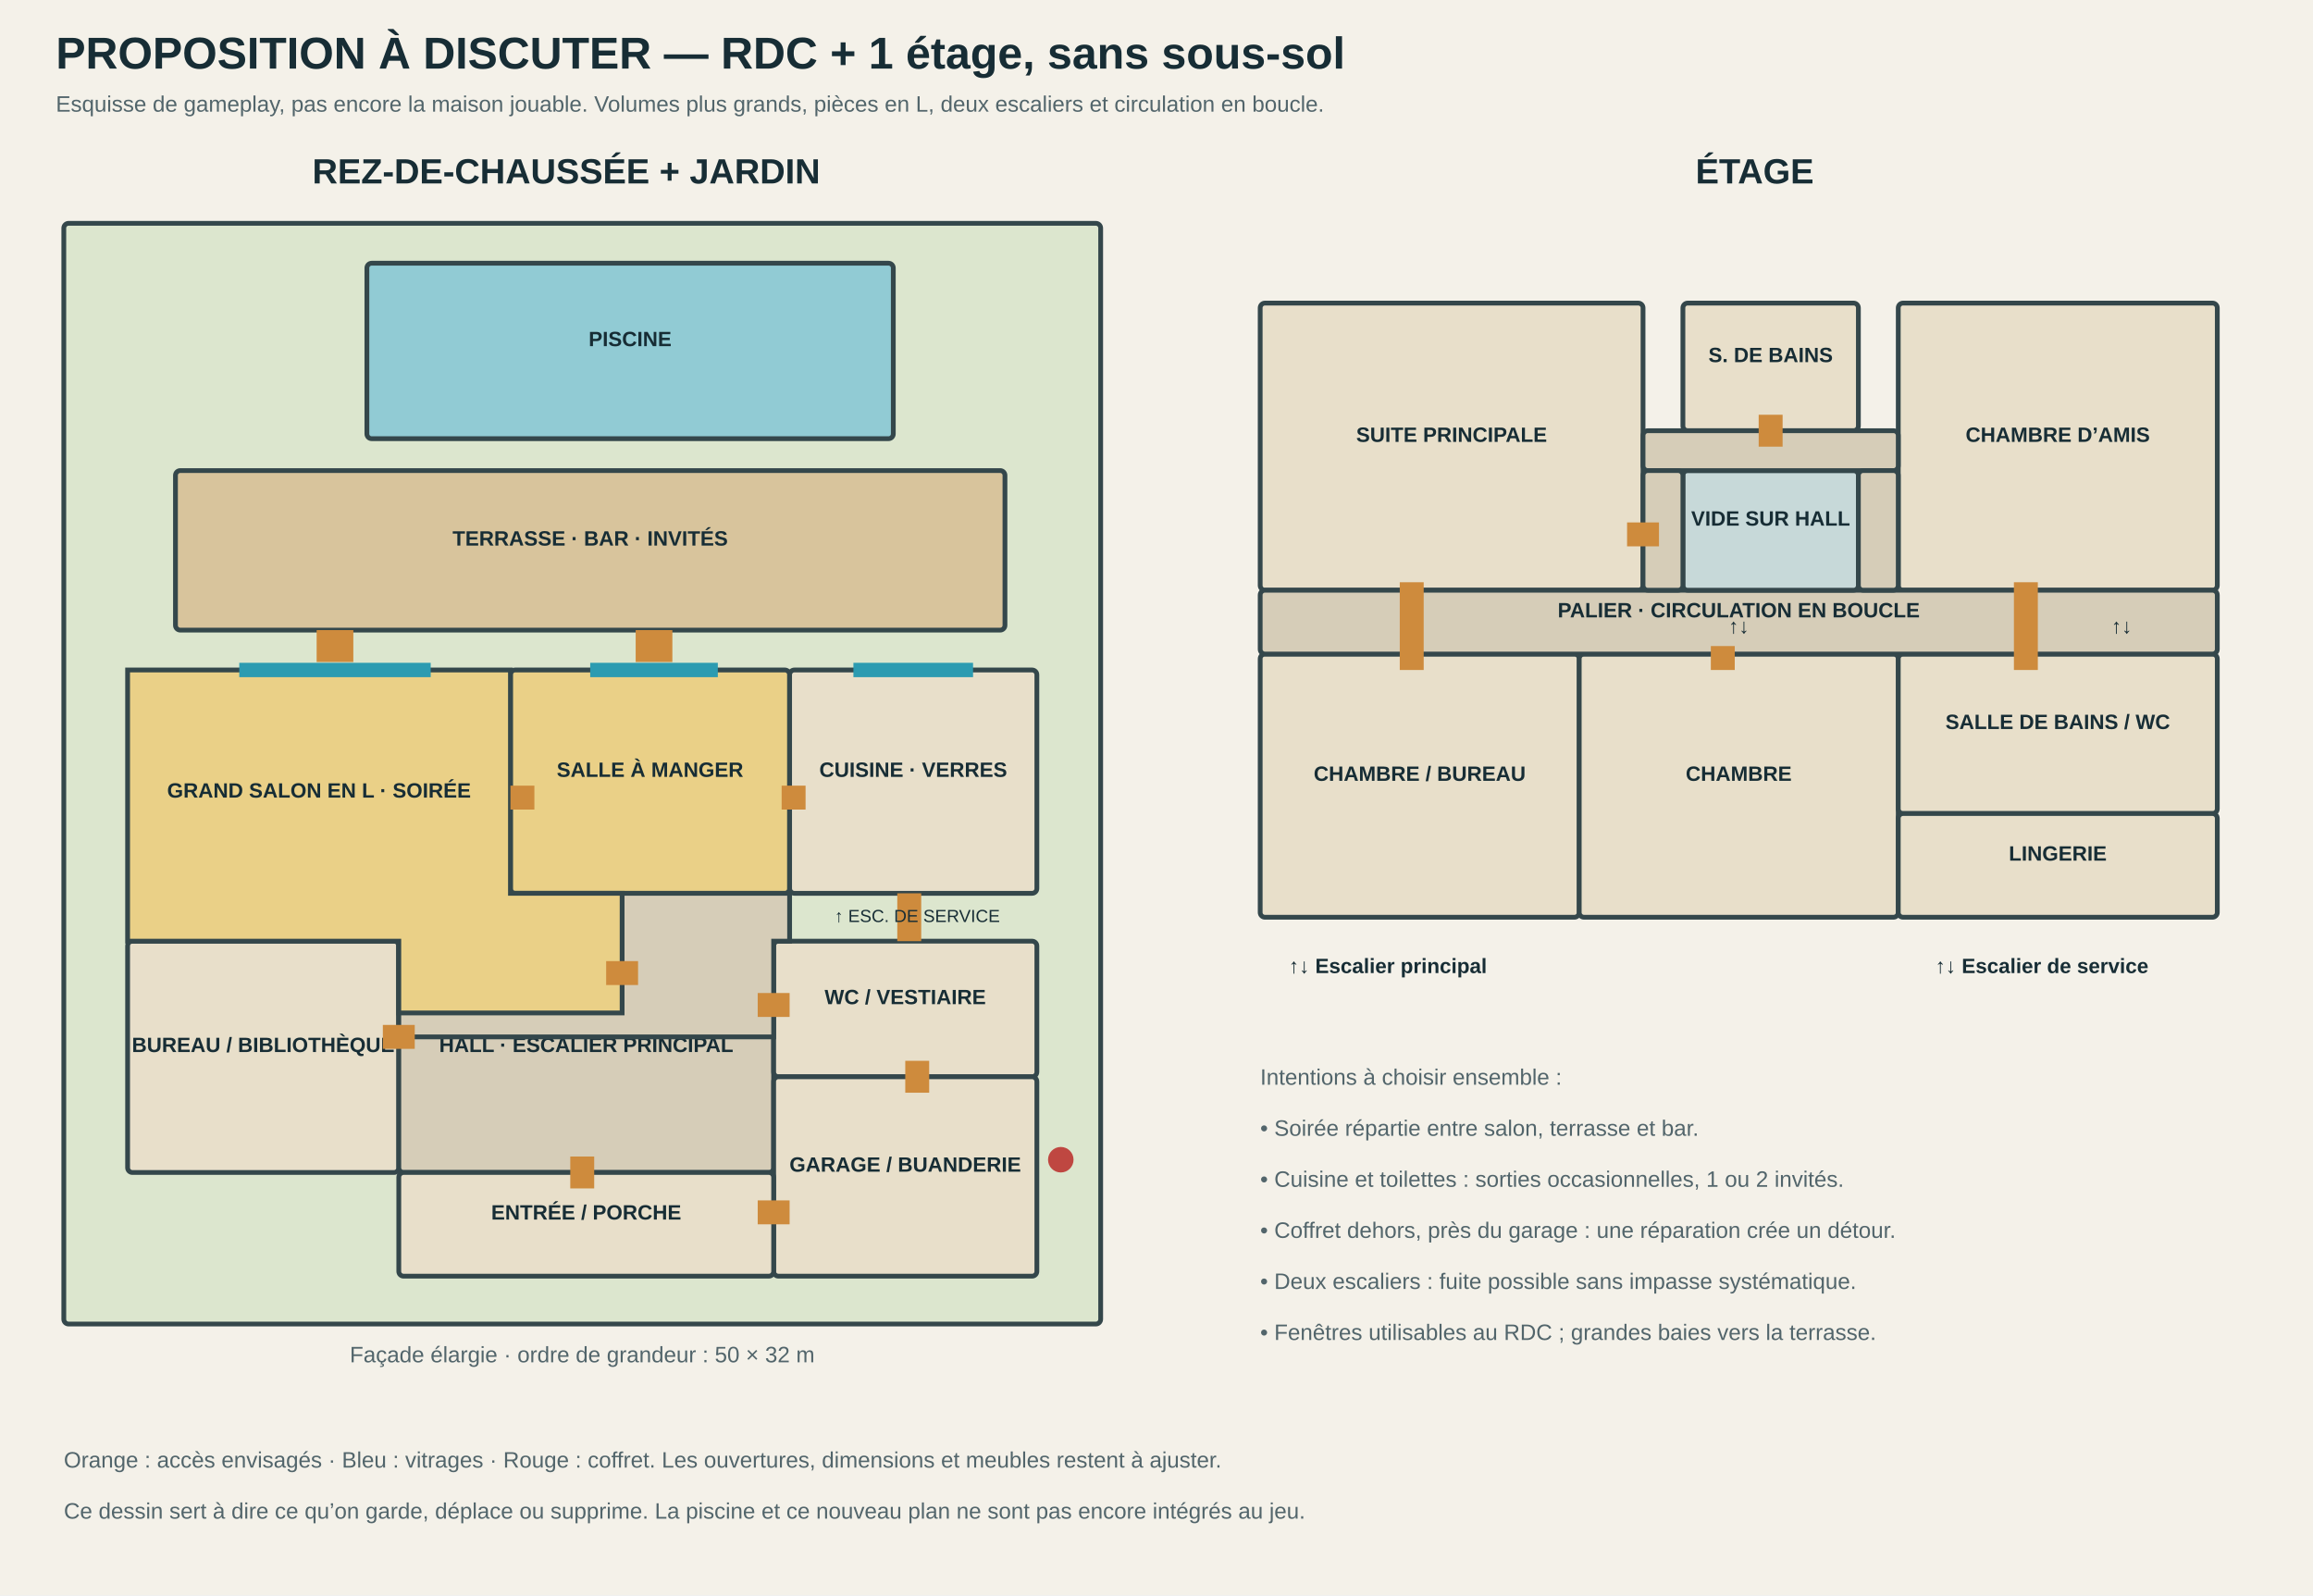
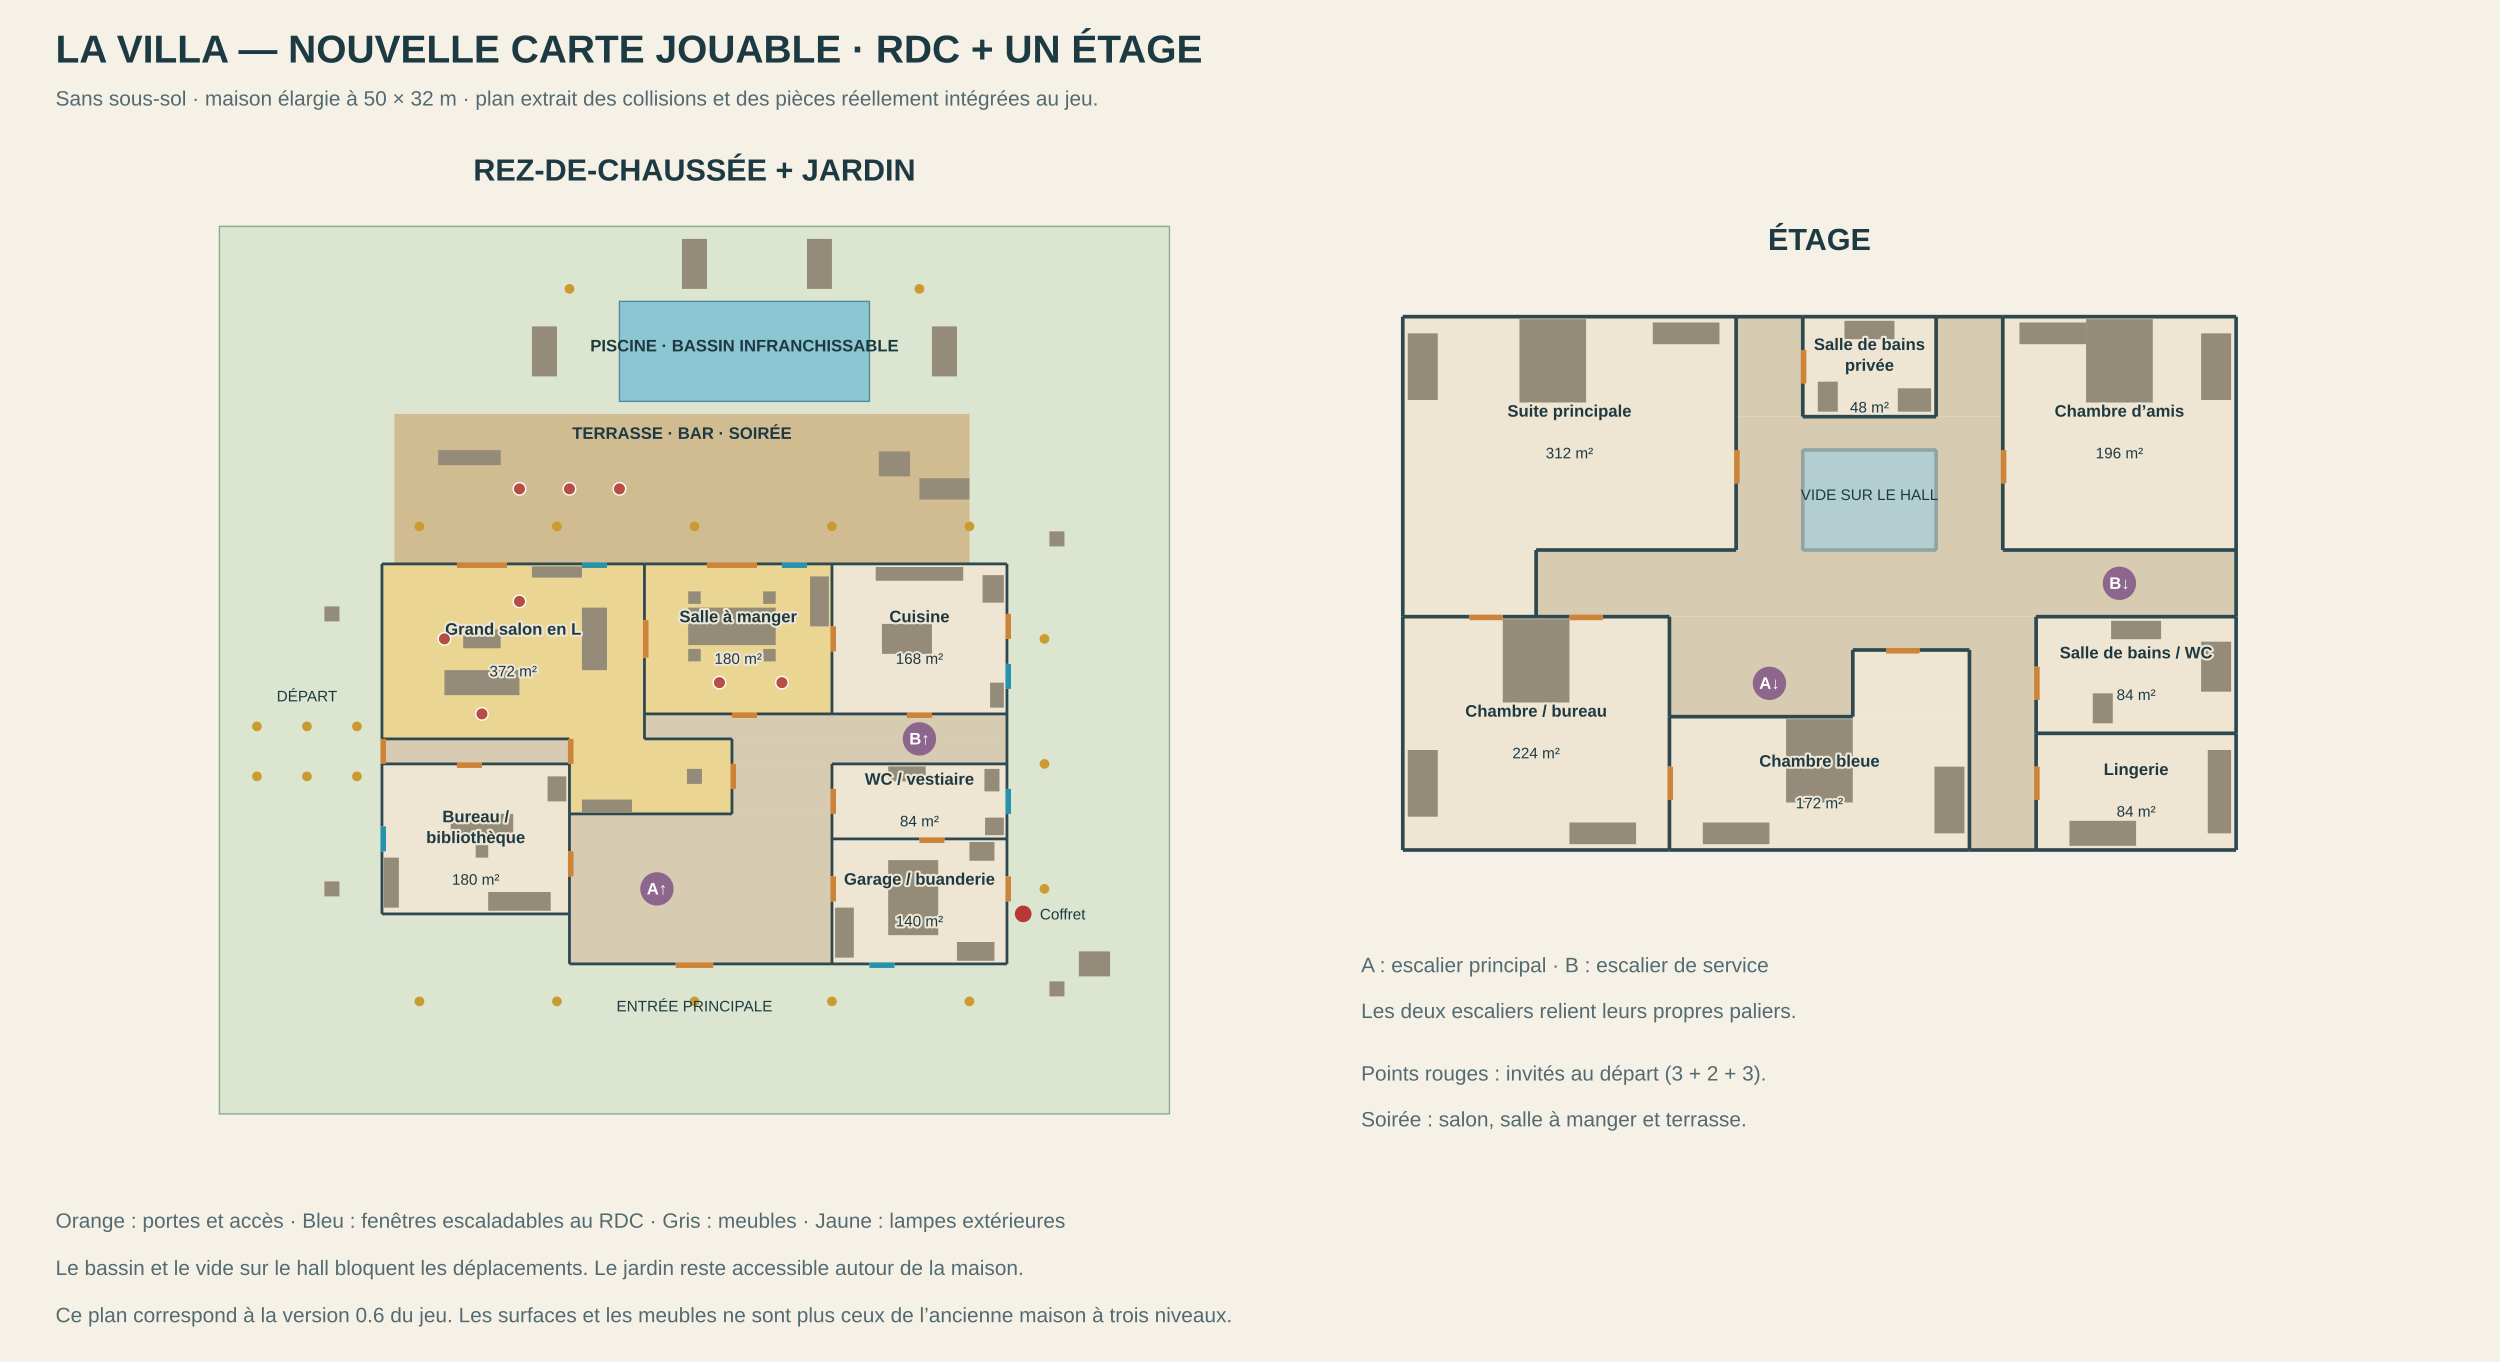
- <svg xmlns="http://www.w3.org/2000/svg" width="1450" height="1000" viewBox="0 0 1450 1000" role="img" aria-label="Proposition : grande maison avec rez-de-chaussée, un étage, terrasse et piscine">
-   <style>text{font-family:Arial,sans-serif;fill:#172d35}.title{font-size:28px;font-weight:bold}.sub{font-size:14px;fill:#52656b}.name{font-size:13px;font-weight:bold;text-anchor:middle}.small{font-size:11px;text-anchor:middle}</style>
-   <rect width="100%" height="100%" fill="#f4f1e9" />
-   <text x="35" y="43" class="title">PROPOSITION À DISCUTER — RDC + 1 étage, sans sous-sol</text>
-   <text x="35" y="70" class="sub">Esquisse de gameplay, pas encore la maison jouable. Volumes plus grands, pièces en L, deux escaliers et circulation en boucle.</text>
-   <text x="355" y="115" class="name" style="font-size:22px">REZ-DE-CHAUSSÉE + JARDIN</text>
-   <text x="1100" y="115" class="name" style="font-size:22px">ÉTAGE</text>
-   <g>
-     <rect x="40" y="140" width="650" height="690" rx="3" fill="#dce6ce" stroke="#34474b" stroke-width="3" />
-     <text x="365" y="482" class="name" />
-   </g>
-   <g>
-     <rect x="230" y="165" width="330" height="110" rx="3" fill="#91cbd4" stroke="#34474b" stroke-width="3" />
-     <text x="395" y="217" class="name">PISCINE</text>
-   </g>
-   <g>
-     <rect x="110" y="295" width="520" height="100" rx="3" fill="#d8c49c" stroke="#34474b" stroke-width="3" />
-     <text x="370" y="342" class="name">TERRASSE · BAR · INVITÉS</text>
-   </g>
-   <g>
-     <rect x="320" y="420" width="175" height="140" rx="3" fill="#ead087" stroke="#34474b" stroke-width="3" />
-     <text x="407.5" y="487" class="name">SALLE À MANGER</text>
-   </g>
-   <g>
-     <rect x="495" y="420" width="155" height="140" rx="3" fill="#e8dfca" stroke="#34474b" stroke-width="3" />
-     <text x="572.5" y="487" class="name">CUISINE · VERRES</text>
-   </g>
-   <g>
-     <rect x="80" y="590" width="170" height="145" rx="3" fill="#e8dfca" stroke="#34474b" stroke-width="3" />
-     <text x="165" y="659.5" class="name">BUREAU / BIBLIOTHÈQUE</text>
-   </g>
-   <g>
-     <rect x="250" y="590" width="235" height="145" rx="3" fill="#d6cdb8" stroke="#34474b" stroke-width="3" />
-     <text x="367.5" y="659.5" class="name">HALL · ESCALIER PRINCIPAL</text>
-   </g>
-   <g>
-     <rect x="485" y="590" width="165" height="85" rx="3" fill="#e8dfca" stroke="#34474b" stroke-width="3" />
-     <text x="567.5" y="629.5" class="name">WC / VESTIAIRE</text>
-   </g>
-   <g>
-     <rect x="485" y="675" width="165" height="125" rx="3" fill="#e8dfca" stroke="#34474b" stroke-width="3" />
-     <text x="567.5" y="734.5" class="name">GARAGE / BUANDERIE</text>
-   </g>
-   <g>
-     <rect x="250" y="735" width="235" height="65" rx="3" fill="#e8dfca" stroke="#34474b" stroke-width="3" />
-     <text x="367.5" y="764.5" class="name">ENTRÉE / PORCHE</text>
-   </g>
-   <path d="M320 560H495V590H485V650H250V590H320Z" fill="#d6cdb8" stroke="#34474b" stroke-width="3" />
-   <path d="M80 420H320V560H390V635H250V590H80Z" fill="#ead087" stroke="#34474b" stroke-width="3" />
-   <text x="200" y="500" class="name">GRAND SALON EN L · SOIRÉE</text>
-   <path d="M570 560V590M320 500H335M490 500H505M380 610H400M240 650H260M575 665V685M365 725V745M475 630H495M475 760H495" stroke="#ce8b3d" stroke-width="15" />
-   <path d="M150 420H270M370 420H450M535 420H610" stroke="#2c9bb1" stroke-width="9" />
-   <path d="M210 415V395M410 415V395" stroke="#ce8b3d" stroke-width="23" />
-   <text x="575" y="578" class="small">↑ ESC. DE SERVICE</text>
-   <circle cx="665" cy="727" r="8" fill="#bf4741" />
-   <text x="365" y="854" class="sub" text-anchor="middle">Façade élargie · ordre de grandeur : 50 × 32 m</text>
-   <g>
-     <rect x="790" y="190" width="240" height="180" rx="3" fill="#e8dfca" stroke="#34474b" stroke-width="3" />
-     <text x="910" y="277" class="name">SUITE PRINCIPALE</text>
-   </g>
-   <g>
-     <rect x="1055" y="190" width="110" height="80" rx="3" fill="#e8dfca" stroke="#34474b" stroke-width="3" />
-     <text x="1110" y="227" class="name">S. DE BAINS</text>
-   </g>
-   <g>
-     <rect x="1190" y="190" width="200" height="180" rx="3" fill="#e8dfca" stroke="#34474b" stroke-width="3" />
-     <text x="1290" y="277" class="name">CHAMBRE D’AMIS</text>
-   </g>
-   <g>
-     <rect x="790" y="410" width="200" height="165" rx="3" fill="#e8dfca" stroke="#34474b" stroke-width="3" />
-     <text x="890" y="489.5" class="name">CHAMBRE / BUREAU</text>
-   </g>
-   <g>
-     <rect x="990" y="410" width="200" height="165" rx="3" fill="#e8dfca" stroke="#34474b" stroke-width="3" />
-     <text x="1090" y="489.5" class="name">CHAMBRE</text>
-   </g>
-   <g>
-     <rect x="1190" y="410" width="200" height="100" rx="3" fill="#e8dfca" stroke="#34474b" stroke-width="3" />
-     <text x="1290" y="457" class="name">SALLE DE BAINS / WC</text>
-   </g>
-   <g>
-     <rect x="1190" y="510" width="200" height="65" rx="3" fill="#e8dfca" stroke="#34474b" stroke-width="3" />
-     <text x="1290" y="539.5" class="name">LINGERIE</text>
-   </g>
-   <g>
-     <rect x="790" y="370" width="600" height="40" rx="3" fill="#d6cdb8" stroke="#34474b" stroke-width="3" />
-     <text x="1090" y="387" class="name">PALIER · CIRCULATION EN BOUCLE</text>
-   </g>
-   <g>
-     <rect x="1055" y="295" width="110" height="75" rx="3" fill="#c7d9d9" stroke="#34474b" stroke-width="3" />
-     <text x="1110" y="329.5" class="name">VIDE SUR HALL</text>
-   </g>
-   <g>
-     <rect x="1030" y="270" width="160" height="25" rx="3" fill="#d6cdb8" stroke="#34474b" stroke-width="3" />
-     <text x="1110" y="279.5" class="name" />
-   </g>
-   <g>
-     <rect x="1030" y="295" width="25" height="75" rx="3" fill="#d6cdb8" stroke="#34474b" stroke-width="3" />
-     <text x="1042.5" y="329.5" class="name" />
-   </g>
-   <g>
-     <rect x="1165" y="295" width="25" height="75" rx="3" fill="#d6cdb8" stroke="#34474b" stroke-width="3" />
-     <text x="1177.5" y="329.5" class="name" />
-   </g>
-   <path d="M885 365V420M1080 405V420M1270 365V420M1110 260V280M1020 335H1040" stroke="#ce8b3d" stroke-width="15" />
-   <text x="870" y="610" class="name">↑↓ Escalier principal</text>
-   <text x="1090" y="397" class="name">↑↓</text>
-   <text x="1280" y="610" class="name">↑↓ Escalier de service</text>
-   <text x="1330" y="397" class="name">↑↓</text>
-   <text x="790" y="680" class="sub">Intentions à choisir ensemble :</text>
-   <text x="790" y="712" class="sub">• Soirée répartie entre salon, terrasse et bar.</text>
-   <text x="790" y="744" class="sub">• Cuisine et toilettes : sorties occasionnelles, 1 ou 2 invités.</text>
-   <text x="790" y="776" class="sub">• Coffret dehors, près du garage : une réparation crée un détour.</text>
-   <text x="790" y="808" class="sub">• Deux escaliers : fuite possible sans impasse systématique.</text>
-   <text x="790" y="840" class="sub">• Fenêtres utilisables au RDC ; grandes baies vers la terrasse.</text>
-   <text x="40" y="920" class="sub">Orange : accès envisagés · Bleu : vitrages · Rouge : coffret. Les ouvertures, dimensions et meubles restent à ajuster.</text>
-   <text x="40" y="952" class="sub">Ce dessin sert à dire ce qu’on garde, déplace ou supprime. La piscine et ce nouveau plan ne sont pas encore intégrés au jeu.</text>
+ <svg xmlns="http://www.w3.org/2000/svg" width="1800" height="980" viewBox="0 0 1800 980" role="img" aria-label="La villa : RDC avec piscine, terrasse et jardin ; un étage, sans sous-sol">
+   <style>text{font-family:Arial,sans-serif;fill:#1d3a43}.title{font-size:28px;font-weight:bold}.sub{font-size:15px;fill:#536a70}.name{font-size:12px;font-weight:bold;text-anchor:middle}.small{font-size:11px;text-anchor:middle}.outline{paint-order:stroke;stroke:#eee5d3;stroke-width:3;stroke-linejoin:round}</style>
+   <rect width="100%" height="100%" fill="#f5f1e7" />
+   <text x="40" y="45" class="title">LA VILLA — NOUVELLE CARTE JOUABLE · RDC + UN ÉTAGE</text>
+   <text x="40" y="76" class="sub">Sans sous-sol · maison élargie à 50 × 32 m · plan extrait des collisions et des pièces réellement intégrées au jeu.</text>
+   <text x="500" y="130" class="name" style="font-size:22px">REZ-DE-CHAUSSÉE + JARDIN</text>
+   <text x="1310" y="180" class="name" style="font-size:22px">ÉTAGE</text>
+   <rect x="158" y="163" width="684" height="639" fill="#dce5d0" stroke="#8caa8f" />
+   <rect x="284" y="298" width="414" height="108" fill="#d1bb90" stroke="none" />
+   <rect x="446" y="217" width="180" height="72" fill="#8cc6d2" stroke="#508c9f" />
+   <text x="536" y="253" class="name">PISCINE · BASSIN INFRANCHISSABLE</text>
+   <text x="491" y="316" class="name">TERRASSE · BAR · SOIRÉE</text>
+   <circle cx="185" cy="523" r="3.5" fill="#c99b31" />
+   <circle cx="185" cy="559" r="3.5" fill="#c99b31" />
+   <circle cx="221" cy="523" r="3.5" fill="#c99b31" />
+   <circle cx="221" cy="559" r="3.5" fill="#c99b31" />
+   <circle cx="257" cy="523" r="3.5" fill="#c99b31" />
+   <circle cx="257" cy="559" r="3.5" fill="#c99b31" />
+   <circle cx="302" cy="379" r="3.5" fill="#c99b31" />
+   <circle cx="302" cy="721" r="3.5" fill="#c99b31" />
+   <circle cx="401" cy="379" r="3.5" fill="#c99b31" />
+   <circle cx="401" cy="721" r="3.5" fill="#c99b31" />
+   <circle cx="500" cy="379" r="3.5" fill="#c99b31" />
+   <circle cx="500" cy="721" r="3.5" fill="#c99b31" />
+   <circle cx="599" cy="379" r="3.5" fill="#c99b31" />
+   <circle cx="599" cy="721" r="3.5" fill="#c99b31" />
+   <circle cx="698" cy="379" r="3.5" fill="#c99b31" />
+   <circle cx="698" cy="721" r="3.5" fill="#c99b31" />
+   <circle cx="752" cy="460" r="3.5" fill="#c99b31" />
+   <circle cx="752" cy="550" r="3.5" fill="#c99b31" />
+   <circle cx="752" cy="640" r="3.5" fill="#c99b31" />
+   <circle cx="410" cy="208" r="3.5" fill="#c99b31" />
+   <circle cx="662" cy="208" r="3.5" fill="#c99b31" />
+   <rect x="464" y="514" width="261" height="18" fill="#d7cbb1" stroke="none" />
+   <rect x="275" y="532" width="135" height="18" fill="#d7cbb1" stroke="none" />
+   <rect x="527" y="532" width="198" height="18" fill="#d7cbb1" stroke="none" />
+   <rect x="527" y="550" width="72" height="36" fill="#d7cbb1" stroke="none" />
+   <rect x="410" y="586" width="189" height="108" fill="#d7cbb1" stroke="none" />
+   <rect x="275" y="406" width="189" height="126" fill="#ebd593" stroke="none" />
+   <rect x="410" y="532" width="117" height="54" fill="#ebd593" stroke="none" />
+   <rect x="464" y="406" width="135" height="108" fill="#ebd593" stroke="none" />
+   <rect x="599" y="406" width="126" height="108" fill="#eee5d3" stroke="none" />
+   <rect x="275" y="550" width="135" height="108" fill="#eee5d3" stroke="none" />
+   <rect x="599" y="550" width="126" height="54" fill="#eee5d3" stroke="none" />
+   <rect x="599" y="604" width="126" height="90" fill="#eee5d3" stroke="none" />
+   <rect x="320" y="482.5" width="54" height="18" fill="#948b78" stroke="none" />
+   <rect x="419" y="437.5" width="18" height="45" fill="#948b78" stroke="none" />
+   <rect x="333.5" y="453.25" width="27" height="13.5" fill="#948b78" stroke="none" />
+   <rect x="383" y="407.8" width="36" height="8.1" fill="#948b78" stroke="none" />
+   <rect x="419" y="575.65" width="36" height="9" fill="#948b78" stroke="none" />
+   <rect x="494.6" y="553.6" width="10.8" height="10.8" fill="#948b78" stroke="none" />
+   <rect x="495.5" y="437.5" width="63" height="27" fill="#948b78" stroke="none" />
+   <rect x="495.5" y="425.8" width="9" height="9" fill="#948b78" stroke="none" />
+   <rect x="495.5" y="467.2" width="9" height="9" fill="#948b78" stroke="none" />
+   <rect x="549.5" y="425.8" width="9" height="9" fill="#948b78" stroke="none" />
+   <rect x="549.5" y="467.2" width="9" height="9" fill="#948b78" stroke="none" />
+   <rect x="583.25" y="415" width="13.5" height="36" fill="#948b78" stroke="none" />
+   <rect x="630.5" y="408.25" width="63" height="9.9" fill="#948b78" stroke="none" />
+   <rect x="707.45" y="414.1" width="15.3" height="19.8" fill="#948b78" stroke="none" />
+   <rect x="635" y="449.2" width="36" height="21.6" fill="#948b78" stroke="none" />
+   <rect x="712.85" y="491.5" width="9.9" height="18" fill="#948b78" stroke="none" />
+   <rect x="324.5" y="586" width="45" height="18" fill="#948b78" stroke="none" />
+   <rect x="342.5" y="608.5" width="9" height="9" fill="#948b78" stroke="none" />
+   <rect x="276.35" y="617.5" width="10.8" height="36" fill="#948b78" stroke="none" />
+   <rect x="351.5" y="642.25" width="45" height="13.5" fill="#948b78" stroke="none" />
+   <rect x="394.25" y="559" width="13.5" height="18" fill="#948b78" stroke="none" />
+   <rect x="639.5" y="551.8" width="27" height="10.8" fill="#948b78" stroke="none" />
+   <rect x="708.8" y="553.6" width="10.8" height="16.2" fill="#948b78" stroke="none" />
+   <rect x="709.25" y="588.7" width="13.5" height="12.6" fill="#948b78" stroke="none" />
+   <rect x="639.5" y="619.3" width="36" height="54" fill="#948b78" stroke="none" />
+   <rect x="601.25" y="653.5" width="13.5" height="36" fill="#948b78" stroke="none" />
+   <rect x="698" y="606.25" width="18" height="13.5" fill="#948b78" stroke="none" />
+   <rect x="689" y="678.25" width="27" height="13.5" fill="#948b78" stroke="none" />
+   <rect x="315.5" y="324.1" width="45" height="10.8" fill="#948b78" stroke="none" />
+   <rect x="383" y="235" width="18" height="36" fill="#948b78" stroke="none" />
+   <rect x="671" y="235" width="18" height="36" fill="#948b78" stroke="none" />
+   <rect x="491" y="172" width="18" height="36" fill="#948b78" stroke="none" />
+   <rect x="581" y="172" width="18" height="36" fill="#948b78" stroke="none" />
+   <rect x="632.75" y="325" width="22.5" height="18" fill="#948b78" stroke="none" />
+   <rect x="662" y="344.35" width="36" height="15.3" fill="#948b78" stroke="none" />
+   <rect x="776.75" y="685" width="22.5" height="18" fill="#948b78" stroke="none" />
+   <rect x="233.6" y="436.6" width="10.8" height="10.8" fill="#948b78" stroke="none" />
+   <rect x="233.6" y="634.6" width="10.8" height="10.8" fill="#948b78" stroke="none" />
+   <rect x="755.6" y="382.6" width="10.8" height="10.8" fill="#948b78" stroke="none" />
+   <rect x="755.6" y="706.6" width="10.8" height="10.8" fill="#948b78" stroke="none" />
+   <rect x="275" y="405.01" width="54" height="2" fill="#2e4850" />
+   <rect x="365" y="405.01" width="54" height="2" fill="#2e4850" />
+   <rect x="437" y="405.01" width="27" height="2" fill="#2e4850" />
+   <rect x="464" y="405.01" width="45" height="2" fill="#2e4850" />
+   <rect x="545" y="405.01" width="18" height="2" fill="#2e4850" />
+   <rect x="581" y="405.01" width="18" height="2" fill="#2e4850" />
+   <rect x="599" y="405.01" width="126" height="2" fill="#2e4850" />
+   <rect x="464" y="513.01" width="63" height="2" fill="#2e4850" />
+   <rect x="545" y="513.01" width="54" height="2" fill="#2e4850" />
+   <rect x="599" y="513.01" width="54" height="2" fill="#2e4850" />
+   <rect x="671" y="513.01" width="54" height="2" fill="#2e4850" />
+   <rect x="275" y="531.01" width="135" height="2" fill="#2e4850" />
+   <rect x="464" y="531.01" width="63" height="2" fill="#2e4850" />
+   <rect x="275" y="549.01" width="54" height="2" fill="#2e4850" />
+   <rect x="347" y="549.01" width="63" height="2" fill="#2e4850" />
+   <rect x="599" y="549.01" width="126" height="2" fill="#2e4850" />
+   <rect x="410" y="585.01" width="117" height="2" fill="#2e4850" />
+   <rect x="599" y="603.01" width="63" height="2" fill="#2e4850" />
+   <rect x="680" y="603.01" width="45" height="2" fill="#2e4850" />
+   <rect x="275" y="657.01" width="135" height="2" fill="#2e4850" />
+   <rect x="410" y="693.01" width="76.5" height="2" fill="#2e4850" />
+   <rect x="513.5" y="693.01" width="85.5" height="2" fill="#2e4850" />
+   <rect x="599" y="693.01" width="27" height="2" fill="#2e4850" />
+   <rect x="644" y="693.01" width="81" height="2" fill="#2e4850" />
+   <rect x="274.01" y="406" width="2" height="126" fill="#2e4850" />
+   <rect x="274.01" y="550" width="2" height="45" fill="#2e4850" />
+   <rect x="274.01" y="613" width="2" height="45" fill="#2e4850" />
+   <rect x="409.01" y="550" width="2" height="36" fill="#2e4850" />
+   <rect x="409.01" y="586" width="2" height="27" fill="#2e4850" />
+   <rect x="409.01" y="631" width="2" height="27" fill="#2e4850" />
+   <rect x="409.01" y="658" width="2" height="36" fill="#2e4850" />
+   <rect x="463.01" y="406" width="2" height="40.5" fill="#2e4850" />
+   <rect x="463.01" y="473.5" width="2" height="40.5" fill="#2e4850" />
+   <rect x="463.01" y="514" width="2" height="18" fill="#2e4850" />
+   <rect x="526.01" y="532" width="2" height="18" fill="#2e4850" />
+   <rect x="526.01" y="568" width="2" height="18" fill="#2e4850" />
+   <rect x="598.01" y="406" width="2" height="45" fill="#2e4850" />
+   <rect x="598.01" y="469" width="2" height="45" fill="#2e4850" />
+   <rect x="598.01" y="550" width="2" height="18" fill="#2e4850" />
+   <rect x="598.01" y="586" width="2" height="18" fill="#2e4850" />
+   <rect x="598.01" y="604" width="2" height="27" fill="#2e4850" />
+   <rect x="598.01" y="649" width="2" height="45" fill="#2e4850" />
+   <rect x="724.01" y="406" width="2" height="36" fill="#2e4850" />
+   <rect x="724.01" y="460" width="2" height="18" fill="#2e4850" />
+   <rect x="724.01" y="496" width="2" height="18" fill="#2e4850" />
+   <rect x="724.01" y="514" width="2" height="36" fill="#2e4850" />
+   <rect x="724.01" y="550" width="2" height="18" fill="#2e4850" />
+   <rect x="724.01" y="586" width="2" height="18" fill="#2e4850" />
+   <rect x="724.01" y="604" width="2" height="27" fill="#2e4850" />
+   <rect x="724.01" y="649" width="2" height="45" fill="#2e4850" />
+   <rect x="273.92" y="532" width="4" height="18" fill="#cd8439" />
+   <rect x="486.5" y="692.92" width="27" height="4" fill="#cd8439" />
+   <rect x="723.92" y="631" width="4" height="18" fill="#cd8439" />
+   <rect x="329" y="404.92" width="36" height="4" fill="#cd8439" />
+   <rect x="509" y="404.92" width="36" height="4" fill="#cd8439" />
+   <rect x="723.92" y="442" width="4" height="18" fill="#cd8439" />
+   <rect x="419" y="404.92" width="18" height="4" fill="#2692ac" />
+   <rect x="563" y="404.92" width="18" height="4" fill="#2692ac" />
+   <rect x="723.92" y="478" width="4" height="18" fill="#2692ac" />
+   <rect x="273.92" y="595" width="4" height="18" fill="#2692ac" />
+   <rect x="723.92" y="568" width="4" height="18" fill="#2692ac" />
+   <rect x="626" y="692.92" width="18" height="4" fill="#2692ac" />
+   <rect x="525.92" y="550" width="4" height="18" fill="#cd8439" />
+   <rect x="408.92" y="532" width="4" height="18" fill="#cd8439" />
+   <rect x="527" y="512.92" width="18" height="4" fill="#cd8439" />
+   <rect x="653" y="512.92" width="18" height="4" fill="#cd8439" />
+   <rect x="408.92" y="613" width="4" height="18" fill="#cd8439" />
+   <rect x="329" y="548.92" width="18" height="4" fill="#cd8439" />
+   <rect x="597.92" y="568" width="4" height="18" fill="#cd8439" />
+   <rect x="597.92" y="631" width="4" height="18" fill="#cd8439" />
+   <rect x="462.92" y="446.5" width="4" height="27" fill="#cd8439" />
+   <rect x="597.92" y="451" width="4" height="18" fill="#cd8439" />
+   <rect x="662" y="602.92" width="18" height="4" fill="#cd8439" />
+   <text x="369.5" y="457" class="name outline">Grand salon en L</text>
+   <text x="369.5" y="487" class="small outline">372 m²</text>
+   <text x="531.5" y="448" class="name outline">Salle à manger</text>
+   <text x="531.5" y="478" class="small outline">180 m²</text>
+   <text x="662" y="448" class="name outline">Cuisine</text>
+   <text x="662" y="478" class="small outline">168 m²</text>
+   <text x="342.5" y="592" class="name outline">Bureau /</text>
+   <text x="342.5" y="607" class="name outline">bibliothèque</text>
+   <text x="342.5" y="637" class="small outline">180 m²</text>
+   <text x="662" y="565" class="name outline">WC / vestiaire</text>
+   <text x="662" y="595" class="small outline">84 m²</text>
+   <text x="662" y="637" class="name outline">Garage / buanderie</text>
+   <text x="662" y="667" class="small outline">140 m²</text>
+   <circle cx="473" cy="640" r="12" fill="#8c668c" />
+   <text x="473" y="644" class="name" style="fill:white">A↑</text>
+   <circle cx="662" cy="532" r="12" fill="#8c668c" />
+   <text x="662" y="536" class="name" style="fill:white">B↑</text>
+   <circle cx="320" cy="460" r="4.5" fill="#b44f42" stroke="white" />
+   <circle cx="347" cy="514" r="4.5" fill="#b44f42" stroke="white" />
+   <circle cx="374" cy="433" r="4.5" fill="#b44f42" stroke="white" />
+   <circle cx="518" cy="491.5" r="4.5" fill="#b44f42" stroke="white" />
+   <circle cx="563" cy="491.5" r="4.5" fill="#b44f42" stroke="white" />
+   <circle cx="374" cy="352" r="4.5" fill="#b44f42" stroke="white" />
+   <circle cx="410" cy="352" r="4.5" fill="#b44f42" stroke="white" />
+   <circle cx="446" cy="352" r="4.5" fill="#b44f42" stroke="white" />
+   <circle cx="736.7" cy="658" r="6" fill="#b83838" />
+   <text x="748.7" y="662" class="small" style="text-anchor:start">Coffret</text>
+   <text x="500" y="728.2" class="small">ENTRÉE PRINCIPALE</text>
+   <text x="221" y="505" class="small">DÉPART</text>
+   <rect x="1250" y="228" width="48" height="72" fill="#d7cbb1" stroke="none" />
+   <rect x="1394" y="228" width="48" height="72" fill="#d7cbb1" stroke="none" />
+   <rect x="1250" y="300" width="192" height="24" fill="#d7cbb1" stroke="none" />
+   <rect x="1250" y="324" width="48" height="72" fill="#d7cbb1" stroke="none" />
+   <rect x="1394" y="324" width="48" height="72" fill="#d7cbb1" stroke="none" />
+   <rect x="1106" y="396" width="504" height="48" fill="#d7cbb1" stroke="none" />
+   <rect x="1202" y="444" width="264" height="24" fill="#d7cbb1" stroke="none" />
+   <rect x="1202" y="468" width="132" height="48" fill="#d7cbb1" stroke="none" />
+   <rect x="1418" y="468" width="48" height="144" fill="#d7cbb1" stroke="none" />
+   <rect x="1298" y="324" width="96" height="72" fill="#b3ced0" stroke="#77999f" />
+   <rect x="1010" y="228" width="240" height="168" fill="#eee5d3" stroke="none" />
+   <rect x="1010" y="396" width="96" height="48" fill="#eee5d3" stroke="none" />
+   <rect x="1298" y="228" width="96" height="72" fill="#eee5d3" stroke="none" />
+   <rect x="1442" y="228" width="168" height="168" fill="#eee5d3" stroke="none" />
+   <rect x="1010" y="444" width="192" height="168" fill="#eee5d3" stroke="none" />
+   <rect x="1202" y="516" width="216" height="96" fill="#eee5d3" stroke="none" />
+   <rect x="1334" y="468" width="84" height="48" fill="#eee5d3" stroke="none" />
+   <rect x="1466" y="444" width="144" height="84" fill="#eee5d3" stroke="none" />
+   <rect x="1466" y="528" width="144" height="84" fill="#eee5d3" stroke="none" />
+   <rect x="1094" y="229.8" width="48" height="60" fill="#948b78" stroke="none" />
+   <rect x="1013.6" y="240" width="21.6" height="48" fill="#948b78" stroke="none" />
+   <rect x="1190" y="232.2" width="48" height="15.6" fill="#948b78" stroke="none" />
+   <rect x="1502" y="229.8" width="48" height="60" fill="#948b78" stroke="none" />
+   <rect x="1584.8" y="240" width="21.6" height="48" fill="#948b78" stroke="none" />
+   <rect x="1454" y="232.2" width="48" height="15.6" fill="#948b78" stroke="none" />
+   <rect x="1082" y="445.8" width="48" height="60" fill="#948b78" stroke="none" />
+   <rect x="1013.6" y="540" width="21.6" height="48" fill="#948b78" stroke="none" />
+   <rect x="1130" y="592.2" width="48" height="15.6" fill="#948b78" stroke="none" />
+   <rect x="1286" y="517.8" width="48" height="60" fill="#948b78" stroke="none" />
+   <rect x="1392.8" y="552" width="21.6" height="48" fill="#948b78" stroke="none" />
+   <rect x="1226" y="592.2" width="48" height="15.6" fill="#948b78" stroke="none" />
+   <rect x="1328" y="231" width="36" height="13.2" fill="#948b78" stroke="none" />
+   <rect x="1366.4" y="279.6" width="24" height="16.8" fill="#948b78" stroke="none" />
+   <rect x="1308.8" y="274.8" width="14.4" height="21.6" fill="#948b78" stroke="none" />
+   <rect x="1520" y="447" width="36" height="13.2" fill="#948b78" stroke="none" />
+   <rect x="1584.8" y="462" width="21.6" height="36" fill="#948b78" stroke="none" />
+   <rect x="1506.8" y="499.2" width="14.4" height="21.6" fill="#948b78" stroke="none" />
+   <rect x="1589.6" y="540" width="16.8" height="60" fill="#948b78" stroke="none" />
+   <rect x="1490" y="591" width="48" height="18" fill="#948b78" stroke="none" />
+   <rect x="1010" y="226.68" width="240" height="2.64" fill="#2e4850" />
+   <rect x="1250" y="226.68" width="48" height="2.64" fill="#2e4850" />
+   <rect x="1298" y="226.68" width="96" height="2.64" fill="#2e4850" />
+   <rect x="1394" y="226.68" width="48" height="2.64" fill="#2e4850" />
+   <rect x="1442" y="226.68" width="168" height="2.64" fill="#2e4850" />
+   <rect x="1298" y="298.68" width="96" height="2.64" fill="#2e4850" />
+   <rect x="1298" y="322.68" width="96" height="2.64" fill="#92a5a4" />
+   <rect x="1106" y="394.68" width="144" height="2.64" fill="#2e4850" />
+   <rect x="1298" y="394.68" width="96" height="2.64" fill="#92a5a4" />
+   <rect x="1442" y="394.68" width="168" height="2.64" fill="#2e4850" />
+   <rect x="1010" y="442.68" width="48" height="2.64" fill="#2e4850" />
+   <rect x="1082" y="442.68" width="24" height="2.64" fill="#2e4850" />
+   <rect x="1106" y="442.68" width="24" height="2.64" fill="#2e4850" />
+   <rect x="1154" y="442.68" width="48" height="2.64" fill="#2e4850" />
+   <rect x="1466" y="442.68" width="144" height="2.64" fill="#2e4850" />
+   <rect x="1334" y="466.68" width="24" height="2.64" fill="#2e4850" />
+   <rect x="1382" y="466.68" width="36" height="2.64" fill="#2e4850" />
+   <rect x="1202" y="514.68" width="132" height="2.64" fill="#2e4850" />
+   <rect x="1466" y="526.68" width="144" height="2.64" fill="#2e4850" />
+   <rect x="1010" y="610.68" width="192" height="2.64" fill="#2e4850" />
+   <rect x="1202" y="610.68" width="216" height="2.64" fill="#2e4850" />
+   <rect x="1418" y="610.68" width="48" height="2.64" fill="#2e4850" />
+   <rect x="1466" y="610.68" width="144" height="2.64" fill="#2e4850" />
+   <rect x="1008.68" y="228" width="2.64" height="216" fill="#2e4850" />
+   <rect x="1008.68" y="444" width="2.64" height="168" fill="#2e4850" />
+   <rect x="1104.68" y="396" width="2.64" height="48" fill="#2e4850" />
+   <rect x="1200.68" y="444" width="2.64" height="72" fill="#2e4850" />
+   <rect x="1200.68" y="516" width="2.64" height="36" fill="#2e4850" />
+   <rect x="1200.68" y="576" width="2.64" height="36" fill="#2e4850" />
+   <rect x="1248.68" y="228" width="2.64" height="96" fill="#2e4850" />
+   <rect x="1248.68" y="348" width="2.64" height="48" fill="#2e4850" />
+   <rect x="1296.68" y="228" width="2.64" height="24" fill="#2e4850" />
+   <rect x="1296.68" y="276" width="2.64" height="24" fill="#2e4850" />
+   <rect x="1296.68" y="324" width="2.64" height="72" fill="#92a5a4" />
+   <rect x="1332.68" y="468" width="2.64" height="48" fill="#2e4850" />
+   <rect x="1392.68" y="228" width="2.64" height="72" fill="#2e4850" />
+   <rect x="1392.68" y="324" width="2.64" height="72" fill="#92a5a4" />
+   <rect x="1416.68" y="468" width="2.64" height="144" fill="#2e4850" />
+   <rect x="1440.68" y="228" width="2.64" height="96" fill="#2e4850" />
+   <rect x="1440.68" y="348" width="2.64" height="48" fill="#2e4850" />
+   <rect x="1464.68" y="444" width="2.64" height="36" fill="#2e4850" />
+   <rect x="1464.68" y="504" width="2.64" height="24" fill="#2e4850" />
+   <rect x="1464.68" y="528" width="2.64" height="24" fill="#2e4850" />
+   <rect x="1464.68" y="576" width="2.64" height="36" fill="#2e4850" />
+   <rect x="1608.68" y="228" width="2.64" height="168" fill="#2e4850" />
+   <rect x="1608.68" y="396" width="2.64" height="48" fill="#2e4850" />
+   <rect x="1608.68" y="444" width="2.64" height="84" fill="#2e4850" />
+   <rect x="1608.68" y="528" width="2.64" height="84" fill="#2e4850" />
+   <rect x="1248.56" y="324" width="4" height="24" fill="#cd8439" />
+   <rect x="1058" y="442.56" width="24" height="4" fill="#cd8439" />
+   <rect x="1296.56" y="252" width="4" height="24" fill="#cd8439" />
+   <rect x="1440.56" y="324" width="4" height="24" fill="#cd8439" />
+   <rect x="1130" y="442.56" width="24" height="4" fill="#cd8439" />
+   <rect x="1358" y="466.56" width="24" height="4" fill="#cd8439" />
+   <rect x="1200.56" y="552" width="4" height="24" fill="#cd8439" />
+   <rect x="1464.56" y="480" width="4" height="24" fill="#cd8439" />
+   <rect x="1464.56" y="552" width="4" height="24" fill="#cd8439" />
+   <text x="1130" y="300" class="name outline">Suite principale</text>
+   <text x="1130" y="330" class="small outline">312 m²</text>
+   <text x="1346" y="252" class="name outline">Salle de bains</text>
+   <text x="1346" y="267" class="name outline">privée</text>
+   <text x="1346" y="297" class="small outline">48 m²</text>
+   <text x="1526" y="300" class="name outline">Chambre d’amis</text>
+   <text x="1526" y="330" class="small outline">196 m²</text>
+   <text x="1106" y="516" class="name outline">Chambre / bureau</text>
+   <text x="1106" y="546" class="small outline">224 m²</text>
+   <text x="1310" y="552" class="name outline">Chambre bleue</text>
+   <text x="1310" y="582" class="small outline">172 m²</text>
+   <text x="1538" y="474" class="name outline">Salle de bains / WC</text>
+   <text x="1538" y="504" class="small outline">84 m²</text>
+   <text x="1538" y="558" class="name outline">Lingerie</text>
+   <text x="1538" y="588" class="small outline">84 m²</text>
+   <circle cx="1274" cy="492" r="12" fill="#8c668c" />
+   <text x="1274" y="496" class="name" style="fill:white">A↓</text>
+   <circle cx="1526" cy="420" r="12" fill="#8c668c" />
+   <text x="1526" y="424" class="name" style="fill:white">B↓</text>
+   <text x="1346" y="360" class="small">VIDE SUR LE HALL</text>
+   <text x="980" y="700" class="sub">A : escalier principal · B : escalier de service</text>
+   <text x="980" y="733" class="sub">Les deux escaliers relient leurs propres paliers.</text>
+   <text x="980" y="778" class="sub">Points rouges : invités au départ (3 + 2 + 3).</text>
+   <text x="980" y="811" class="sub">Soirée : salon, salle à manger et terrasse.</text>
+   <text x="40" y="884" class="sub">Orange : portes et accès · Bleu : fenêtres escaladables au RDC · Gris : meubles · Jaune : lampes extérieures</text>
+   <text x="40" y="918" class="sub">Le bassin et le vide sur le hall bloquent les déplacements. Le jardin reste accessible autour de la maison.</text>
+   <text x="40" y="952" class="sub">Ce plan correspond à la version 0.6 du jeu. Les surfaces et les meubles ne sont plus ceux de l’ancienne maison à trois niveaux.</text>
</svg>
